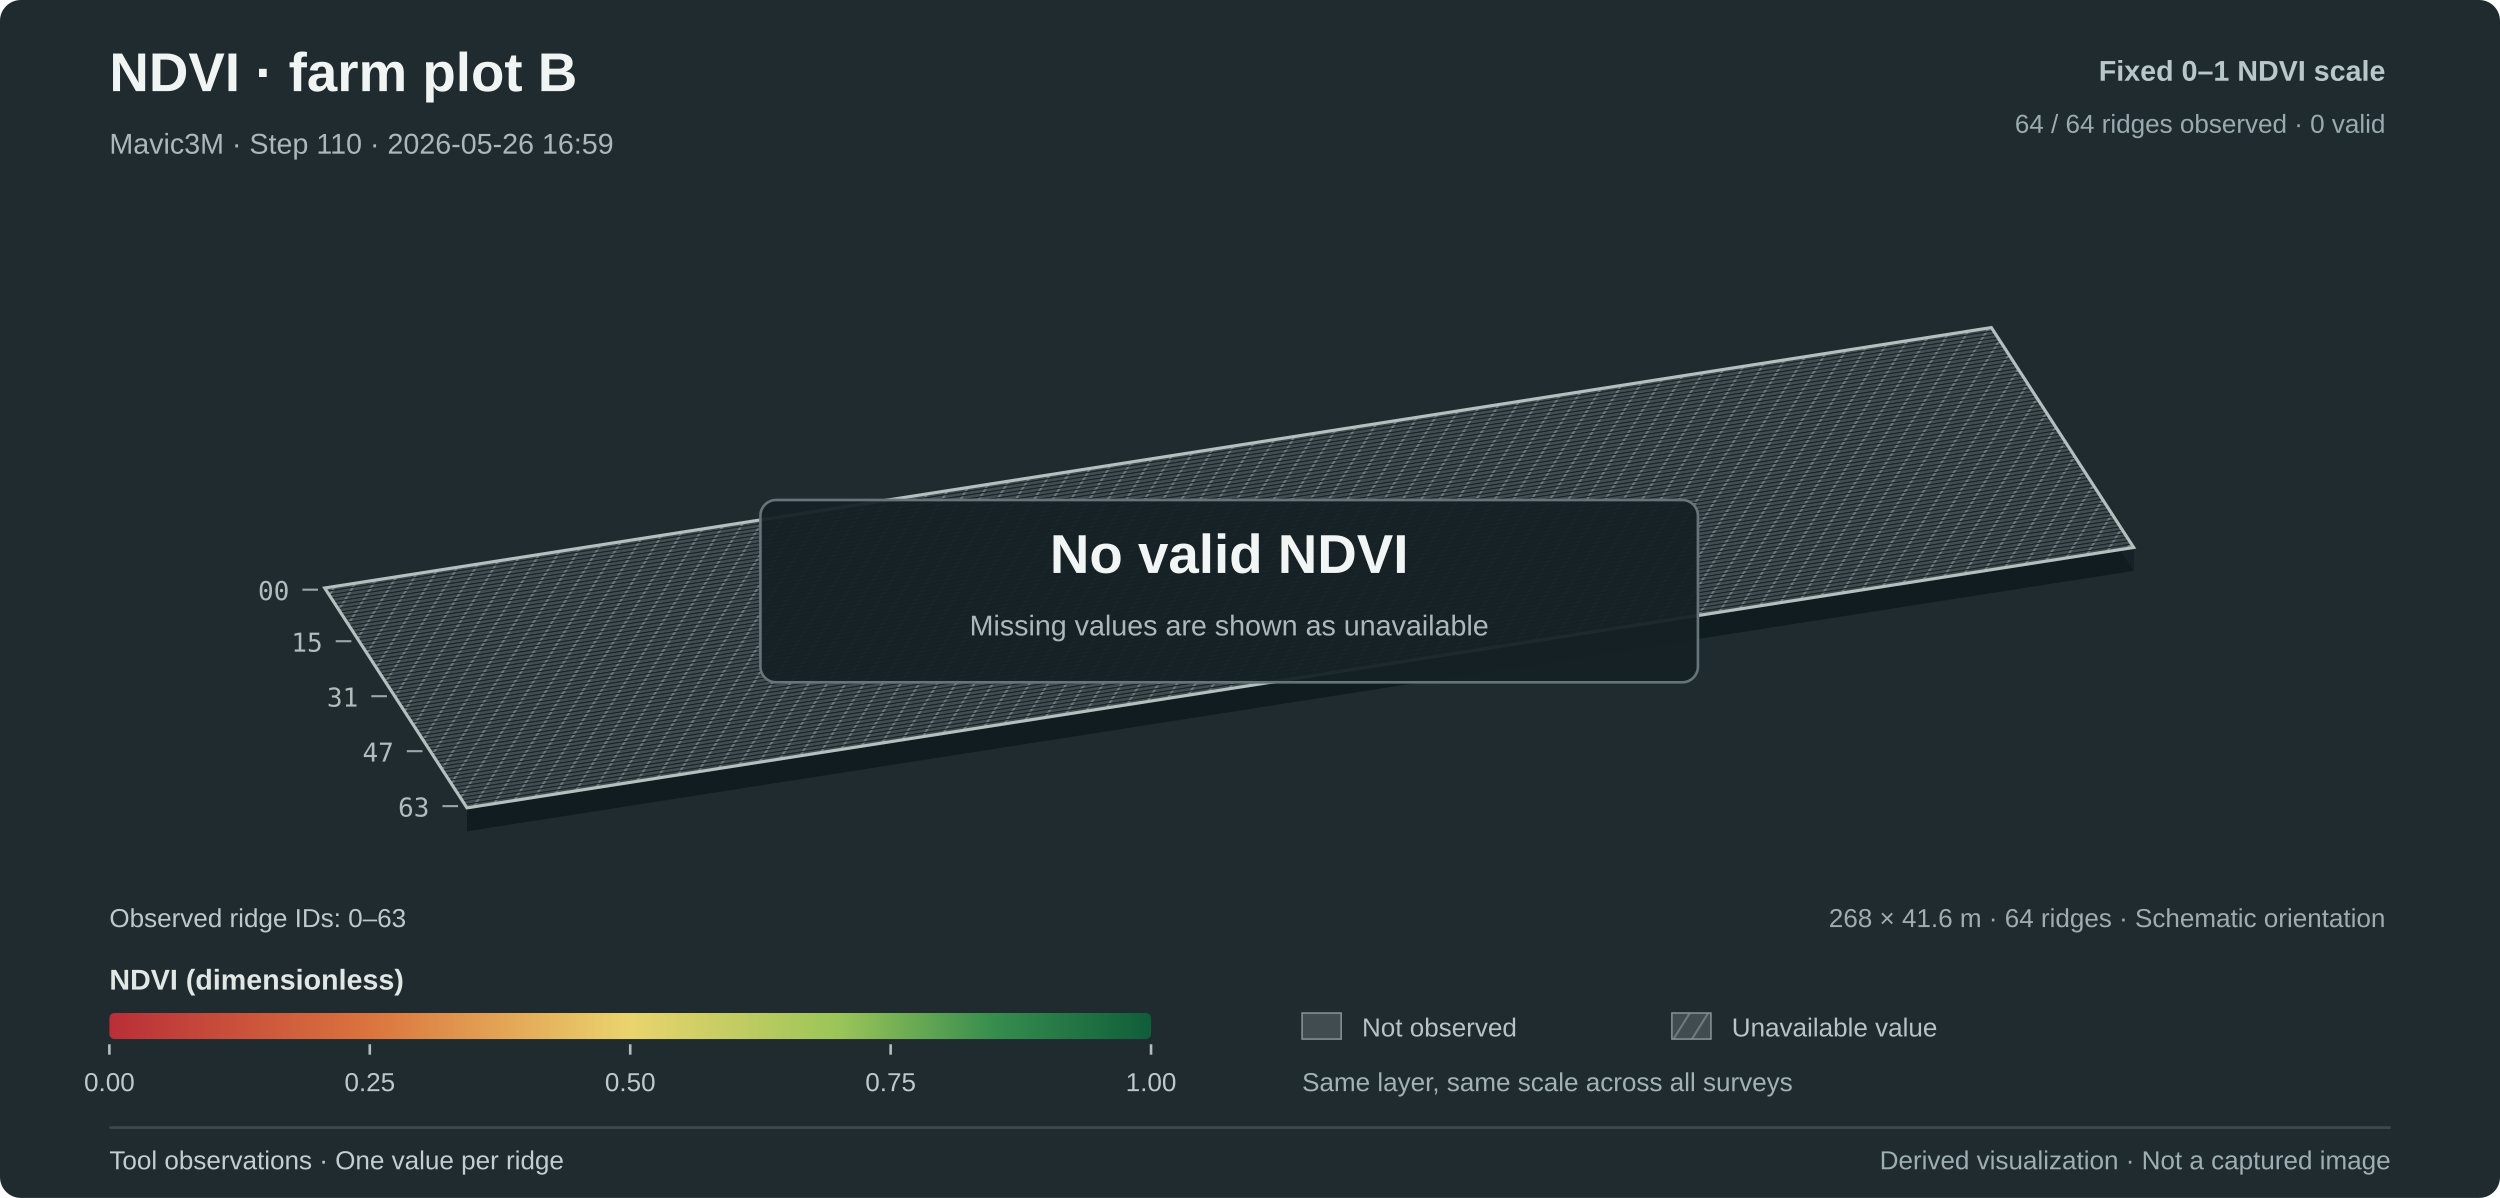
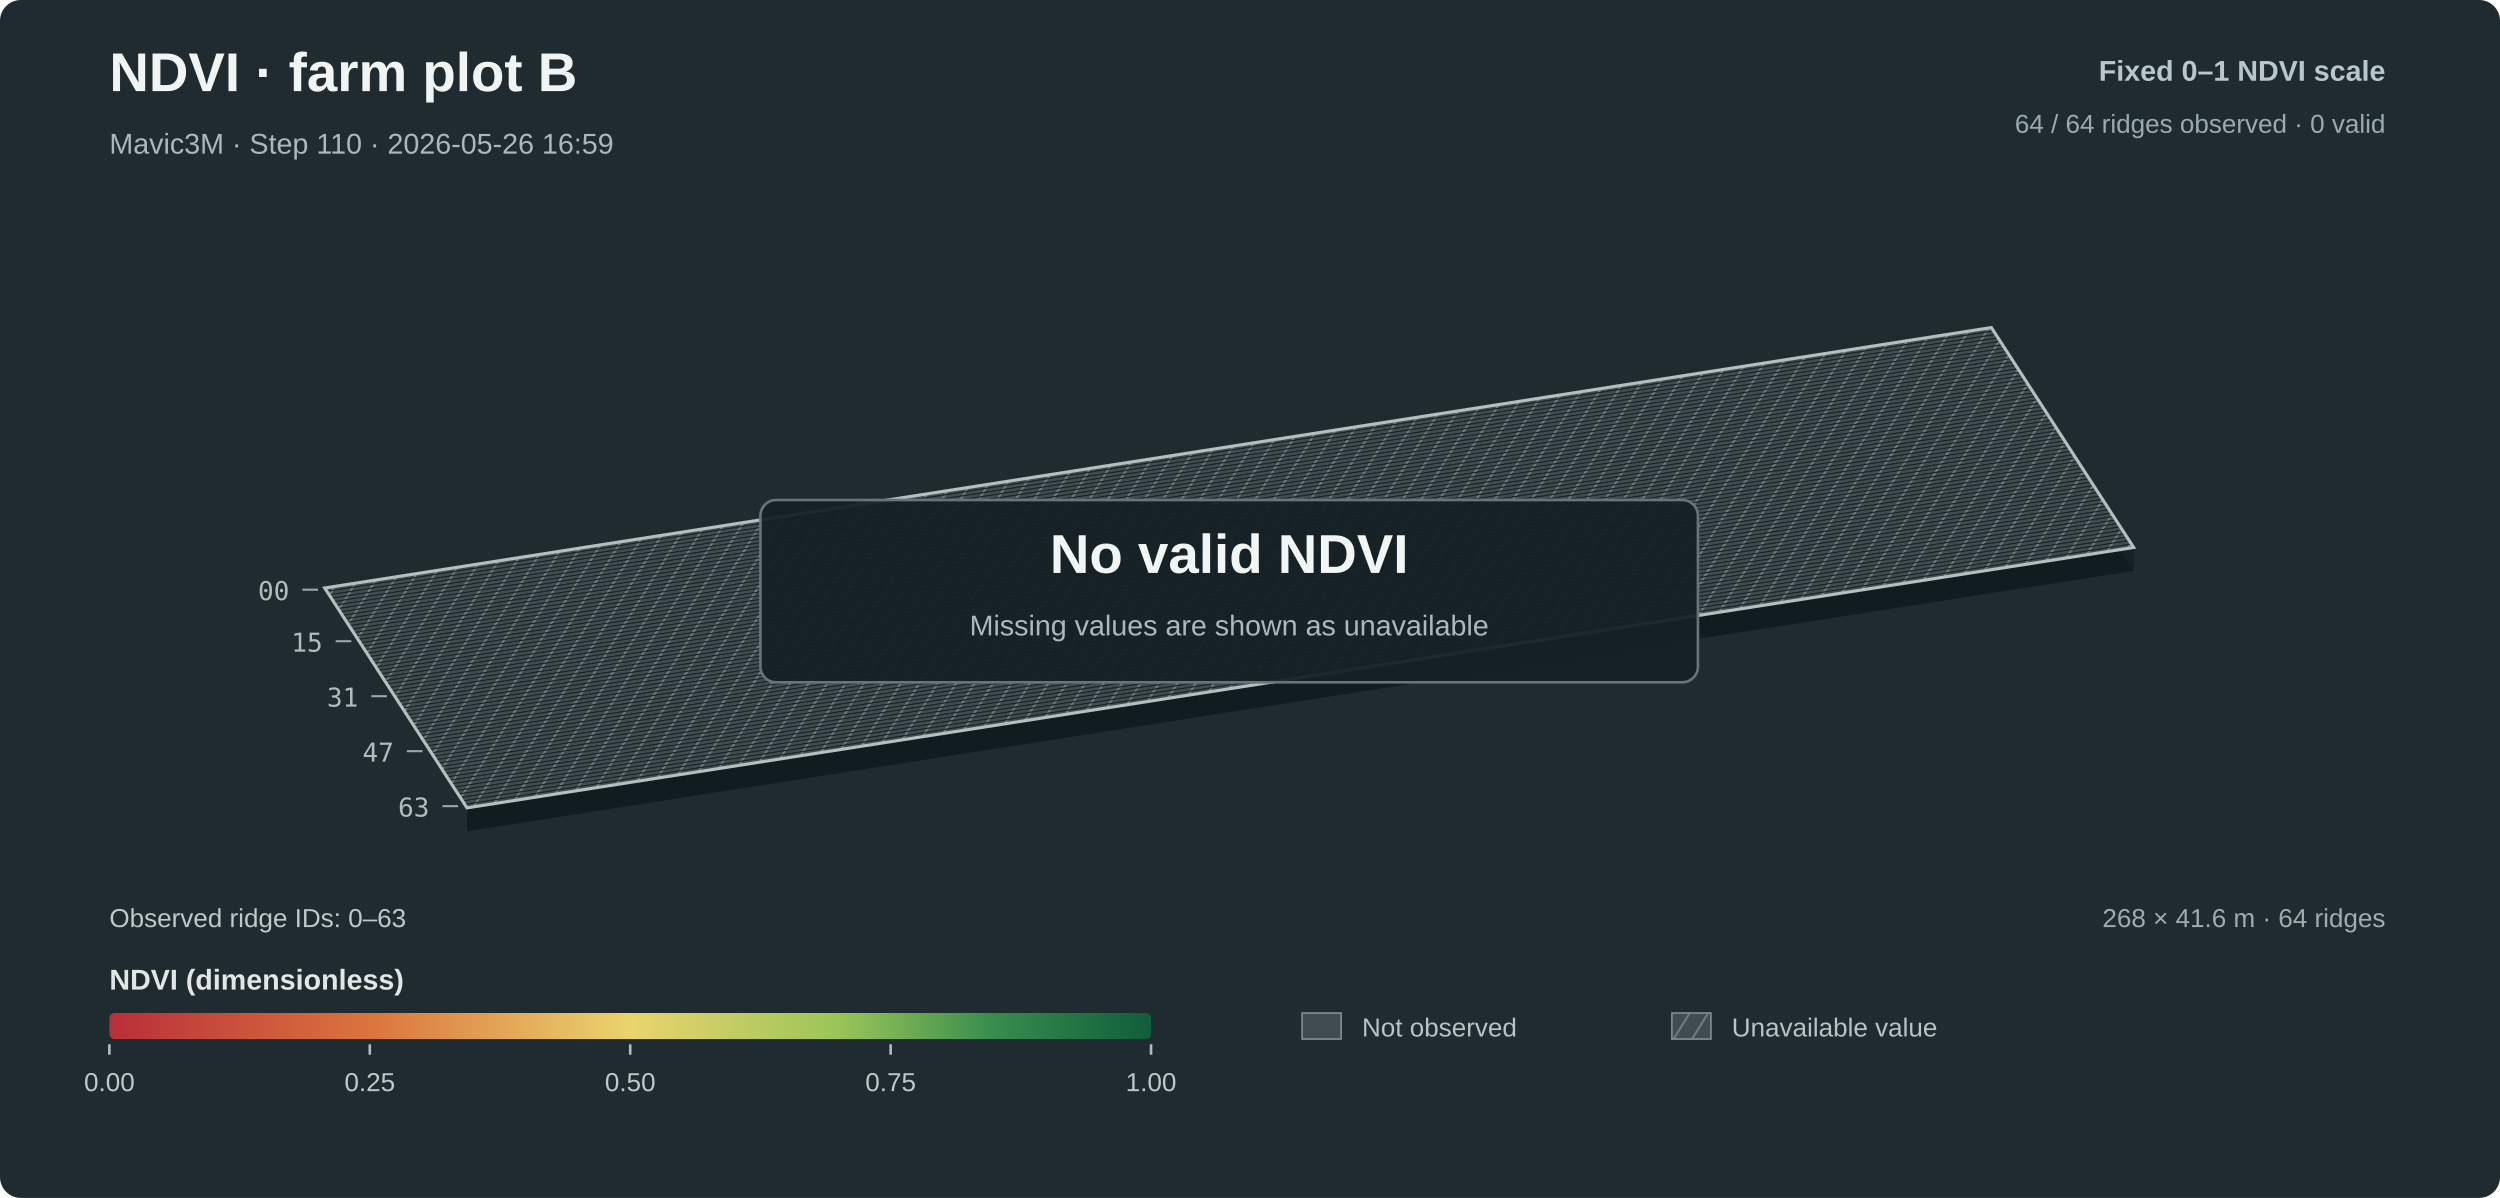
<svg xmlns="http://www.w3.org/2000/svg" viewBox="0 0 960 460" width="960" height="460" role="img" aria-labelledby="survey-d5f3a5aa-title survey-d5f3a5aa-desc" data-layer="ndvi" data-contrast="standard" data-valid-count="0">
  <defs>
    <linearGradient id="survey-d5f3a5aa-scale" x1="0" y1="0" x2="1" y2="0">
      <stop offset="0%" stop-color="#b92f38" />
      <stop offset="25%" stop-color="#db743e" />
      <stop offset="50%" stop-color="#ead46d" />
      <stop offset="70%" stop-color="#9bc558" />
      <stop offset="85%" stop-color="#368d4e" />
      <stop offset="100%" stop-color="#105e3a" />
    </linearGradient>
    <pattern id="survey-d5f3a5aa-missing" width="6" height="6" patternUnits="userSpaceOnUse" patternTransform="rotate(32)">
      <rect width="6" height="6" fill="#414c50" />
      <path d="M0 0v6" stroke="#6b777a" stroke-width="1.7" />
    </pattern>
  </defs>
  <rect width="960" height="460" rx="8" fill="#202b30" />
  <g font-family="Arial,Helvetica,sans-serif">
    <text x="42" y="35" fill="#f0f4f2" font-size="21" font-weight="600">NDVI · farm plot B</text>
    <text x="42" y="59" fill="#aab8bc" font-size="11">Mavic3M · Step 110 · 2026-05-26 16:59</text>
    <text x="916" y="31" text-anchor="end" fill="#b8c7ca" font-size="11" font-weight="600">Fixed 0–1 NDVI scale</text>
    <text x="916" y="51" text-anchor="end" fill="#9aabaf" font-size="10">64 / 64 ridges observed · 0 valid</text>
    <polygon points="179.32,310.22 819.32,210.22 819.32,219.22 179.32,319.22" fill="#111c20" />
    <polygon points="764.68,125.78 819.32,210.22 819.32,219.22 764.68,134.78" fill="#162227" />
    <polygon data-ridge-id="0" data-status="missing" points="124.68,225.78 764.68,125.78 765.53,127.1 125.53,227.1" fill="url(#survey-d5f3a5aa-missing)" stroke="#192326" stroke-width="0.38" />
    <polygon data-ridge-id="1" data-status="missing" points="125.53,227.1 765.53,127.1 766.39,128.42 126.39,228.42" fill="url(#survey-d5f3a5aa-missing)" stroke="#192326" stroke-width="0.38" />
    <polygon data-ridge-id="2" data-status="missing" points="126.39,228.42 766.39,128.42 767.24,129.74 127.24,229.74" fill="url(#survey-d5f3a5aa-missing)" stroke="#192326" stroke-width="0.38" />
    <polygon data-ridge-id="3" data-status="missing" points="127.24,229.74 767.24,129.74 768.1,131.06 128.1,231.06" fill="url(#survey-d5f3a5aa-missing)" stroke="#192326" stroke-width="0.38" />
    <polygon data-ridge-id="4" data-status="missing" points="128.1,231.06 768.1,131.06 768.95,132.38 128.95,232.38" fill="url(#survey-d5f3a5aa-missing)" stroke="#192326" stroke-width="0.38" />
    <polygon data-ridge-id="5" data-status="missing" points="128.95,232.38 768.95,132.38 769.8,133.7 129.8,233.7" fill="url(#survey-d5f3a5aa-missing)" stroke="#192326" stroke-width="0.38" />
    <polygon data-ridge-id="6" data-status="missing" points="129.8,233.7 769.8,133.7 770.66,135.01 130.66,235.01" fill="url(#survey-d5f3a5aa-missing)" stroke="#192326" stroke-width="0.38" />
    <polygon data-ridge-id="7" data-status="missing" points="130.66,235.01 770.66,135.01 771.51,136.33 131.51,236.33" fill="url(#survey-d5f3a5aa-missing)" stroke="#192326" stroke-width="0.38" />
    <polygon data-ridge-id="8" data-status="missing" points="131.51,236.33 771.51,136.33 772.36,137.65 132.36,237.65" fill="url(#survey-d5f3a5aa-missing)" stroke="#192326" stroke-width="0.38" />
    <polygon data-ridge-id="9" data-status="missing" points="132.36,237.65 772.36,137.65 773.22,138.97 133.22,238.97" fill="url(#survey-d5f3a5aa-missing)" stroke="#192326" stroke-width="0.38" />
    <polygon data-ridge-id="10" data-status="missing" points="133.22,238.97 773.22,138.97 774.07,140.29 134.07,240.29" fill="url(#survey-d5f3a5aa-missing)" stroke="#192326" stroke-width="0.38" />
    <polygon data-ridge-id="11" data-status="missing" points="134.07,240.29 774.07,140.29 774.93,141.61 134.93,241.61" fill="url(#survey-d5f3a5aa-missing)" stroke="#192326" stroke-width="0.38" />
    <polygon data-ridge-id="12" data-status="missing" points="134.93,241.61 774.93,141.61 775.78,142.93 135.78,242.93" fill="url(#survey-d5f3a5aa-missing)" stroke="#192326" stroke-width="0.38" />
    <polygon data-ridge-id="13" data-status="missing" points="135.78,242.93 775.78,142.93 776.63,144.25 136.63,244.25" fill="url(#survey-d5f3a5aa-missing)" stroke="#192326" stroke-width="0.38" />
    <polygon data-ridge-id="14" data-status="missing" points="136.63,244.25 776.63,144.25 777.49,145.57 137.49,245.57" fill="url(#survey-d5f3a5aa-missing)" stroke="#192326" stroke-width="0.38" />
    <polygon data-ridge-id="15" data-status="missing" points="137.49,245.57 777.49,145.57 778.34,146.89 138.34,246.89" fill="url(#survey-d5f3a5aa-missing)" stroke="#192326" stroke-width="0.38" />
    <polygon data-ridge-id="16" data-status="missing" points="138.34,246.89 778.34,146.89 779.19,148.21 139.19,248.21" fill="url(#survey-d5f3a5aa-missing)" stroke="#192326" stroke-width="0.38" />
    <polygon data-ridge-id="17" data-status="missing" points="139.19,248.21 779.19,148.21 780.05,149.53 140.05,249.53" fill="url(#survey-d5f3a5aa-missing)" stroke="#192326" stroke-width="0.38" />
    <polygon data-ridge-id="18" data-status="missing" points="140.05,249.53 780.05,149.53 780.9,150.85 140.9,250.85" fill="url(#survey-d5f3a5aa-missing)" stroke="#192326" stroke-width="0.38" />
    <polygon data-ridge-id="19" data-status="missing" points="140.9,250.85 780.9,150.85 781.76,152.17 141.76,252.17" fill="url(#survey-d5f3a5aa-missing)" stroke="#192326" stroke-width="0.38" />
    <polygon data-ridge-id="20" data-status="missing" points="141.76,252.17 781.76,152.17 782.61,153.49 142.61,253.49" fill="url(#survey-d5f3a5aa-missing)" stroke="#192326" stroke-width="0.38" />
    <polygon data-ridge-id="21" data-status="missing" points="142.61,253.49 782.61,153.49 783.46,154.81 143.46,254.81" fill="url(#survey-d5f3a5aa-missing)" stroke="#192326" stroke-width="0.38" />
    <polygon data-ridge-id="22" data-status="missing" points="143.46,254.81 783.46,154.81 784.32,156.13 144.32,256.13" fill="url(#survey-d5f3a5aa-missing)" stroke="#192326" stroke-width="0.38" />
    <polygon data-ridge-id="23" data-status="missing" points="144.32,256.13 784.32,156.13 785.17,157.44 145.17,257.44" fill="url(#survey-d5f3a5aa-missing)" stroke="#192326" stroke-width="0.38" />
    <polygon data-ridge-id="24" data-status="missing" points="145.17,257.44 785.17,157.44 786.02,158.76 146.02,258.76" fill="url(#survey-d5f3a5aa-missing)" stroke="#192326" stroke-width="0.38" />
    <polygon data-ridge-id="25" data-status="missing" points="146.02,258.76 786.02,158.76 786.88,160.08 146.88,260.08" fill="url(#survey-d5f3a5aa-missing)" stroke="#192326" stroke-width="0.38" />
    <polygon data-ridge-id="26" data-status="missing" points="146.88,260.08 786.88,160.08 787.73,161.4 147.73,261.4" fill="url(#survey-d5f3a5aa-missing)" stroke="#192326" stroke-width="0.38" />
    <polygon data-ridge-id="27" data-status="missing" points="147.73,261.4 787.73,161.4 788.59,162.72 148.59,262.72" fill="url(#survey-d5f3a5aa-missing)" stroke="#192326" stroke-width="0.38" />
    <polygon data-ridge-id="28" data-status="missing" points="148.59,262.72 788.59,162.72 789.44,164.04 149.44,264.04" fill="url(#survey-d5f3a5aa-missing)" stroke="#192326" stroke-width="0.38" />
    <polygon data-ridge-id="29" data-status="missing" points="149.44,264.04 789.44,164.04 790.29,165.36 150.29,265.36" fill="url(#survey-d5f3a5aa-missing)" stroke="#192326" stroke-width="0.38" />
    <polygon data-ridge-id="30" data-status="missing" points="150.29,265.36 790.29,165.36 791.15,166.68 151.15,266.68" fill="url(#survey-d5f3a5aa-missing)" stroke="#192326" stroke-width="0.38" />
    <polygon data-ridge-id="31" data-status="missing" points="151.15,266.68 791.15,166.68 792,168 152,268" fill="url(#survey-d5f3a5aa-missing)" stroke="#192326" stroke-width="0.38" />
    <polygon data-ridge-id="32" data-status="missing" points="152,268 792,168 792.85,169.32 152.85,269.32" fill="url(#survey-d5f3a5aa-missing)" stroke="#192326" stroke-width="0.38" />
    <polygon data-ridge-id="33" data-status="missing" points="152.85,269.32 792.85,169.32 793.71,170.64 153.71,270.64" fill="url(#survey-d5f3a5aa-missing)" stroke="#192326" stroke-width="0.38" />
    <polygon data-ridge-id="34" data-status="missing" points="153.71,270.64 793.71,170.64 794.56,171.96 154.56,271.96" fill="url(#survey-d5f3a5aa-missing)" stroke="#192326" stroke-width="0.38" />
    <polygon data-ridge-id="35" data-status="missing" points="154.56,271.96 794.56,171.96 795.41,173.28 155.41,273.28" fill="url(#survey-d5f3a5aa-missing)" stroke="#192326" stroke-width="0.38" />
    <polygon data-ridge-id="36" data-status="missing" points="155.41,273.28 795.41,173.28 796.27,174.6 156.27,274.6" fill="url(#survey-d5f3a5aa-missing)" stroke="#192326" stroke-width="0.38" />
    <polygon data-ridge-id="37" data-status="missing" points="156.27,274.6 796.27,174.6 797.12,175.92 157.12,275.92" fill="url(#survey-d5f3a5aa-missing)" stroke="#192326" stroke-width="0.38" />
    <polygon data-ridge-id="38" data-status="missing" points="157.12,275.92 797.12,175.92 797.98,177.24 157.98,277.24" fill="url(#survey-d5f3a5aa-missing)" stroke="#192326" stroke-width="0.38" />
    <polygon data-ridge-id="39" data-status="missing" points="157.98,277.24 797.98,177.24 798.83,178.56 158.83,278.56" fill="url(#survey-d5f3a5aa-missing)" stroke="#192326" stroke-width="0.38" />
    <polygon data-ridge-id="40" data-status="missing" points="158.83,278.56 798.83,178.56 799.68,179.87 159.68,279.87" fill="url(#survey-d5f3a5aa-missing)" stroke="#192326" stroke-width="0.38" />
    <polygon data-ridge-id="41" data-status="missing" points="159.68,279.87 799.68,179.87 800.54,181.19 160.54,281.19" fill="url(#survey-d5f3a5aa-missing)" stroke="#192326" stroke-width="0.38" />
    <polygon data-ridge-id="42" data-status="missing" points="160.54,281.19 800.54,181.19 801.39,182.51 161.39,282.51" fill="url(#survey-d5f3a5aa-missing)" stroke="#192326" stroke-width="0.38" />
    <polygon data-ridge-id="43" data-status="missing" points="161.39,282.51 801.39,182.51 802.24,183.83 162.24,283.83" fill="url(#survey-d5f3a5aa-missing)" stroke="#192326" stroke-width="0.38" />
    <polygon data-ridge-id="44" data-status="missing" points="162.24,283.83 802.24,183.83 803.1,185.15 163.1,285.15" fill="url(#survey-d5f3a5aa-missing)" stroke="#192326" stroke-width="0.38" />
    <polygon data-ridge-id="45" data-status="missing" points="163.1,285.15 803.1,185.15 803.95,186.47 163.95,286.47" fill="url(#survey-d5f3a5aa-missing)" stroke="#192326" stroke-width="0.38" />
    <polygon data-ridge-id="46" data-status="missing" points="163.95,286.47 803.95,186.47 804.81,187.79 164.81,287.79" fill="url(#survey-d5f3a5aa-missing)" stroke="#192326" stroke-width="0.38" />
    <polygon data-ridge-id="47" data-status="missing" points="164.81,287.79 804.81,187.79 805.66,189.11 165.66,289.11" fill="url(#survey-d5f3a5aa-missing)" stroke="#192326" stroke-width="0.38" />
    <polygon data-ridge-id="48" data-status="missing" points="165.66,289.11 805.66,189.11 806.51,190.43 166.51,290.43" fill="url(#survey-d5f3a5aa-missing)" stroke="#192326" stroke-width="0.38" />
    <polygon data-ridge-id="49" data-status="missing" points="166.51,290.43 806.51,190.43 807.37,191.75 167.37,291.75" fill="url(#survey-d5f3a5aa-missing)" stroke="#192326" stroke-width="0.38" />
    <polygon data-ridge-id="50" data-status="missing" points="167.37,291.75 807.37,191.75 808.22,193.07 168.22,293.07" fill="url(#survey-d5f3a5aa-missing)" stroke="#192326" stroke-width="0.38" />
    <polygon data-ridge-id="51" data-status="missing" points="168.22,293.07 808.22,193.07 809.07,194.39 169.07,294.39" fill="url(#survey-d5f3a5aa-missing)" stroke="#192326" stroke-width="0.38" />
    <polygon data-ridge-id="52" data-status="missing" points="169.07,294.39 809.07,194.39 809.93,195.71 169.93,295.71" fill="url(#survey-d5f3a5aa-missing)" stroke="#192326" stroke-width="0.38" />
    <polygon data-ridge-id="53" data-status="missing" points="169.93,295.71 809.93,195.71 810.78,197.03 170.78,297.03" fill="url(#survey-d5f3a5aa-missing)" stroke="#192326" stroke-width="0.38" />
    <polygon data-ridge-id="54" data-status="missing" points="170.78,297.03 810.78,197.03 811.64,198.35 171.64,298.35" fill="url(#survey-d5f3a5aa-missing)" stroke="#192326" stroke-width="0.38" />
    <polygon data-ridge-id="55" data-status="missing" points="171.64,298.35 811.64,198.35 812.49,199.67 172.49,299.67" fill="url(#survey-d5f3a5aa-missing)" stroke="#192326" stroke-width="0.38" />
    <polygon data-ridge-id="56" data-status="missing" points="172.49,299.67 812.49,199.67 813.34,200.99 173.34,300.99" fill="url(#survey-d5f3a5aa-missing)" stroke="#192326" stroke-width="0.38" />
    <polygon data-ridge-id="57" data-status="missing" points="173.34,300.99 813.34,200.99 814.2,202.3 174.2,302.3" fill="url(#survey-d5f3a5aa-missing)" stroke="#192326" stroke-width="0.38" />
    <polygon data-ridge-id="58" data-status="missing" points="174.2,302.3 814.2,202.3 815.05,203.62 175.05,303.62" fill="url(#survey-d5f3a5aa-missing)" stroke="#192326" stroke-width="0.38" />
    <polygon data-ridge-id="59" data-status="missing" points="175.05,303.62 815.05,203.62 815.9,204.94 175.9,304.94" fill="url(#survey-d5f3a5aa-missing)" stroke="#192326" stroke-width="0.38" />
    <polygon data-ridge-id="60" data-status="missing" points="175.9,304.94 815.9,204.94 816.76,206.26 176.76,306.26" fill="url(#survey-d5f3a5aa-missing)" stroke="#192326" stroke-width="0.38" />
    <polygon data-ridge-id="61" data-status="missing" points="176.76,306.26 816.76,206.26 817.61,207.58 177.61,307.58" fill="url(#survey-d5f3a5aa-missing)" stroke="#192326" stroke-width="0.38" />
    <polygon data-ridge-id="62" data-status="missing" points="177.61,307.58 817.61,207.58 818.47,208.9 178.47,308.9" fill="url(#survey-d5f3a5aa-missing)" stroke="#192326" stroke-width="0.38" />
    <polygon data-ridge-id="63" data-status="missing" points="178.47,308.9 818.47,208.9 819.32,210.22 179.32,310.22" fill="url(#survey-d5f3a5aa-missing)" stroke="#192326" stroke-width="0.38" />
    <path d="M124.68 225.78L764.68 125.78L819.32 210.22L179.32 310.22Z" fill="none" stroke="#b3c0be" stroke-width="1.2" />
    <path d="M116.11 226.44h6" stroke="#9ba7a9" stroke-width=".8" />
    <text x="111.11" y="230.44" text-anchor="end" fill="#b1bdbd" font-size="10" font-family="monospace">00</text>
    <path d="M128.91 246.23h6" stroke="#9ba7a9" stroke-width=".8" />
    <text x="123.91" y="250.23" text-anchor="end" fill="#b1bdbd" font-size="10" font-family="monospace">15</text>
    <path d="M142.57 267.34h6" stroke="#9ba7a9" stroke-width=".8" />
    <text x="137.57" y="271.34" text-anchor="end" fill="#b1bdbd" font-size="10" font-family="monospace">31</text>
    <path d="M156.23 288.45h6" stroke="#9ba7a9" stroke-width=".8" />
    <text x="151.23" y="292.45" text-anchor="end" fill="#b1bdbd" font-size="10" font-family="monospace">47</text>
    <path d="M169.89 309.56h6" stroke="#9ba7a9" stroke-width=".8" />
    <text x="164.89" y="313.56" text-anchor="end" fill="#b1bdbd" font-size="10" font-family="monospace">63</text>
    <g>
      <rect x="292" y="192" width="360" height="70" rx="6" fill="#152025" fill-opacity=".94" stroke="#66757a" />
      <text x="472" y="220" text-anchor="middle" fill="#f1f5f4" font-size="21" font-weight="600">No valid NDVI</text>
      <text x="472" y="244" text-anchor="middle" fill="#acb9bc" font-size="11">Missing values are shown as unavailable</text>
    </g>
    <text x="42" y="356" fill="#bdc9ca" font-size="10">Observed ridge IDs: 0–63</text>
-     <text x="916" y="356" text-anchor="end" fill="#9fadaf" font-size="10">268 × 41.6 m · 64 ridges · Schematic orientation</text>
+     <text x="916" y="356" text-anchor="end" fill="#9fadaf" font-size="10">268 × 41.6 m · 64 ridges</text>
    <text x="42" y="380" fill="#e0e7e4" font-size="11" font-weight="600">NDVI (dimensionless)</text>
    <rect x="42" y="389" width="400" height="10" rx="2" fill="url(#survey-d5f3a5aa-scale)" />
    <path d="M42 401v4" stroke="#b1bebf" />
    <text x="42" y="419" text-anchor="middle" fill="#bdc9ca" font-size="10">0.00</text>
    <path d="M142 401v4" stroke="#b1bebf" />
    <text x="142" y="419" text-anchor="middle" fill="#bdc9ca" font-size="10">0.25</text>
    <path d="M242 401v4" stroke="#b1bebf" />
    <text x="242" y="419" text-anchor="middle" fill="#bdc9ca" font-size="10">0.50</text>
    <path d="M342 401v4" stroke="#b1bebf" />
    <text x="342" y="419" text-anchor="middle" fill="#bdc9ca" font-size="10">0.75</text>
    <path d="M442 401v4" stroke="#b1bebf" />
    <text x="442" y="419" text-anchor="middle" fill="#bdc9ca" font-size="10">1.00</text>
    <rect x="500" y="389" width="15" height="10" fill="#414c50" stroke="#839195" stroke-width=".6" />
    <text x="523" y="398" fill="#b7c3c5" font-size="10">Not observed</text>
    <rect x="642" y="389" width="15" height="10" fill="url(#survey-d5f3a5aa-missing)" stroke="#839195" stroke-width=".6" />
    <text x="665" y="398" fill="#b7c3c5" font-size="10">Unavailable value</text>
-     <text x="500" y="419" fill="#a1b2b5" font-size="10">Same layer, same scale across all surveys</text>
-     <path d="M42 433H918" stroke="#3c494e" />
-     <text x="42" y="449" fill="#c2ced0" font-size="10">Tool observations · One value per ridge</text>
-     <text x="918" y="449" text-anchor="end" fill="#9eafb3" font-size="10">Derived visualization · Not a captured image</text>
+     <text x="500" y="419" fill="#a1b2b5" font-size="10" />
  </g>
</svg>
